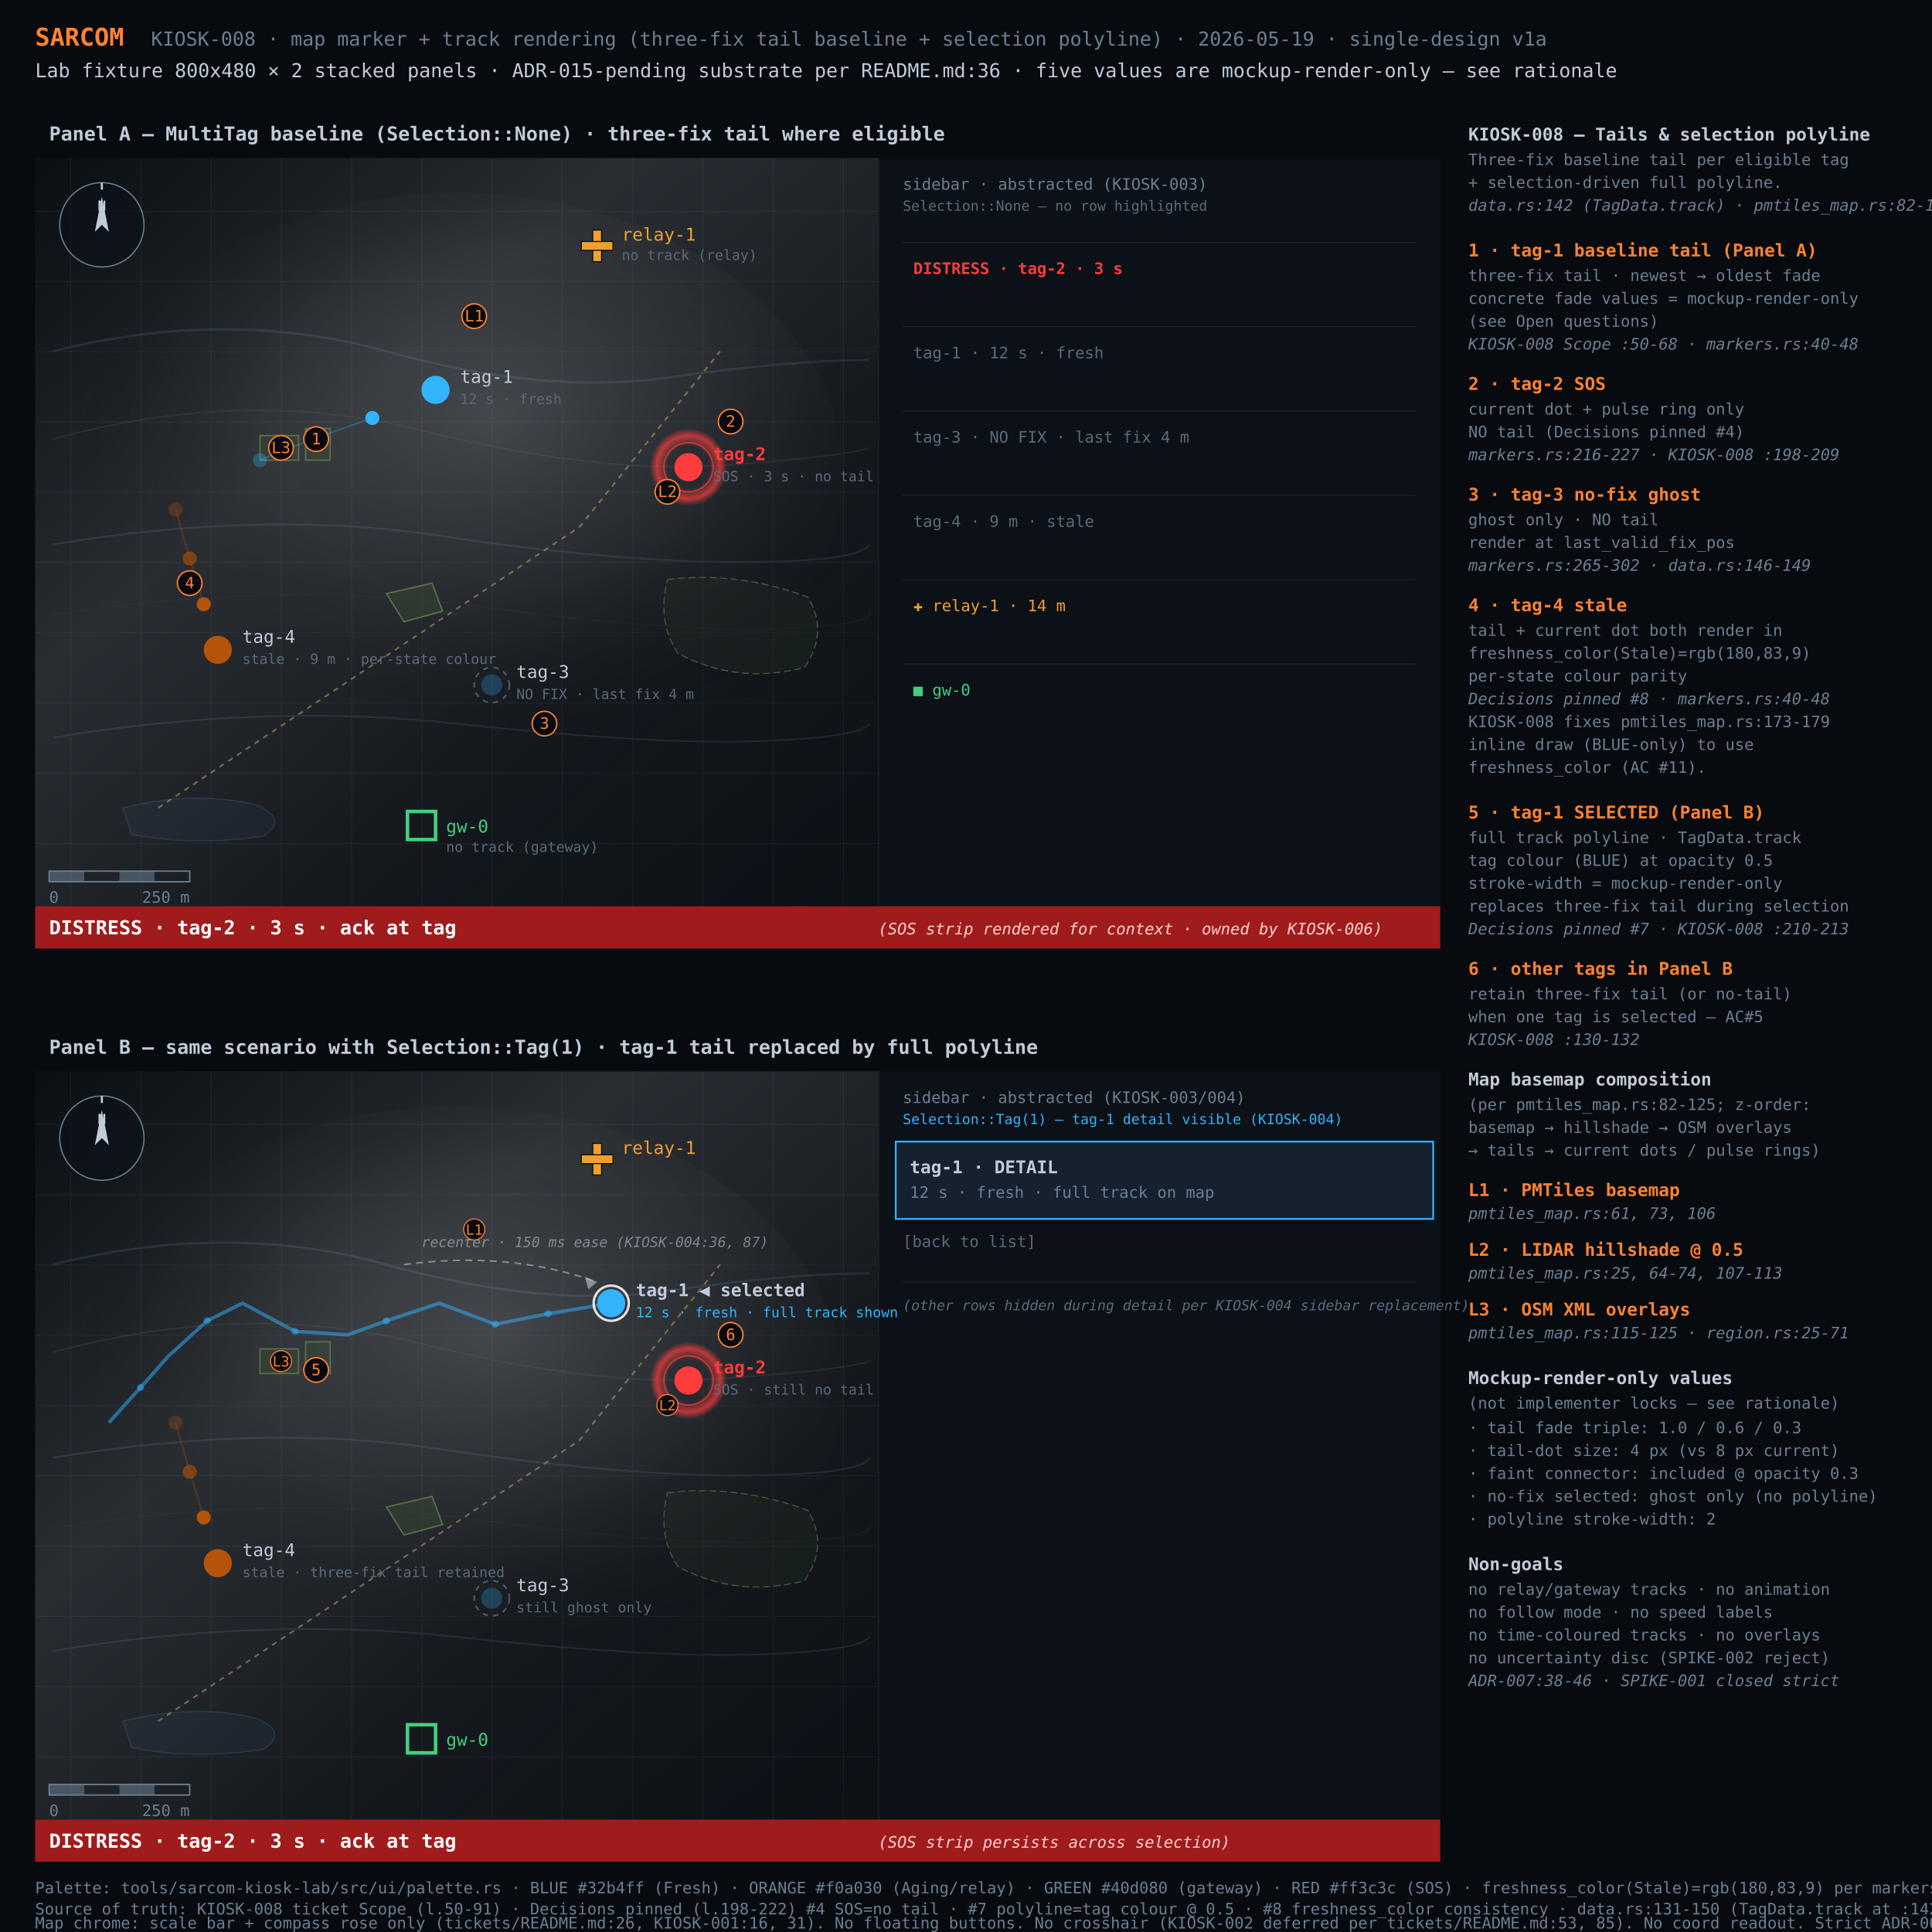
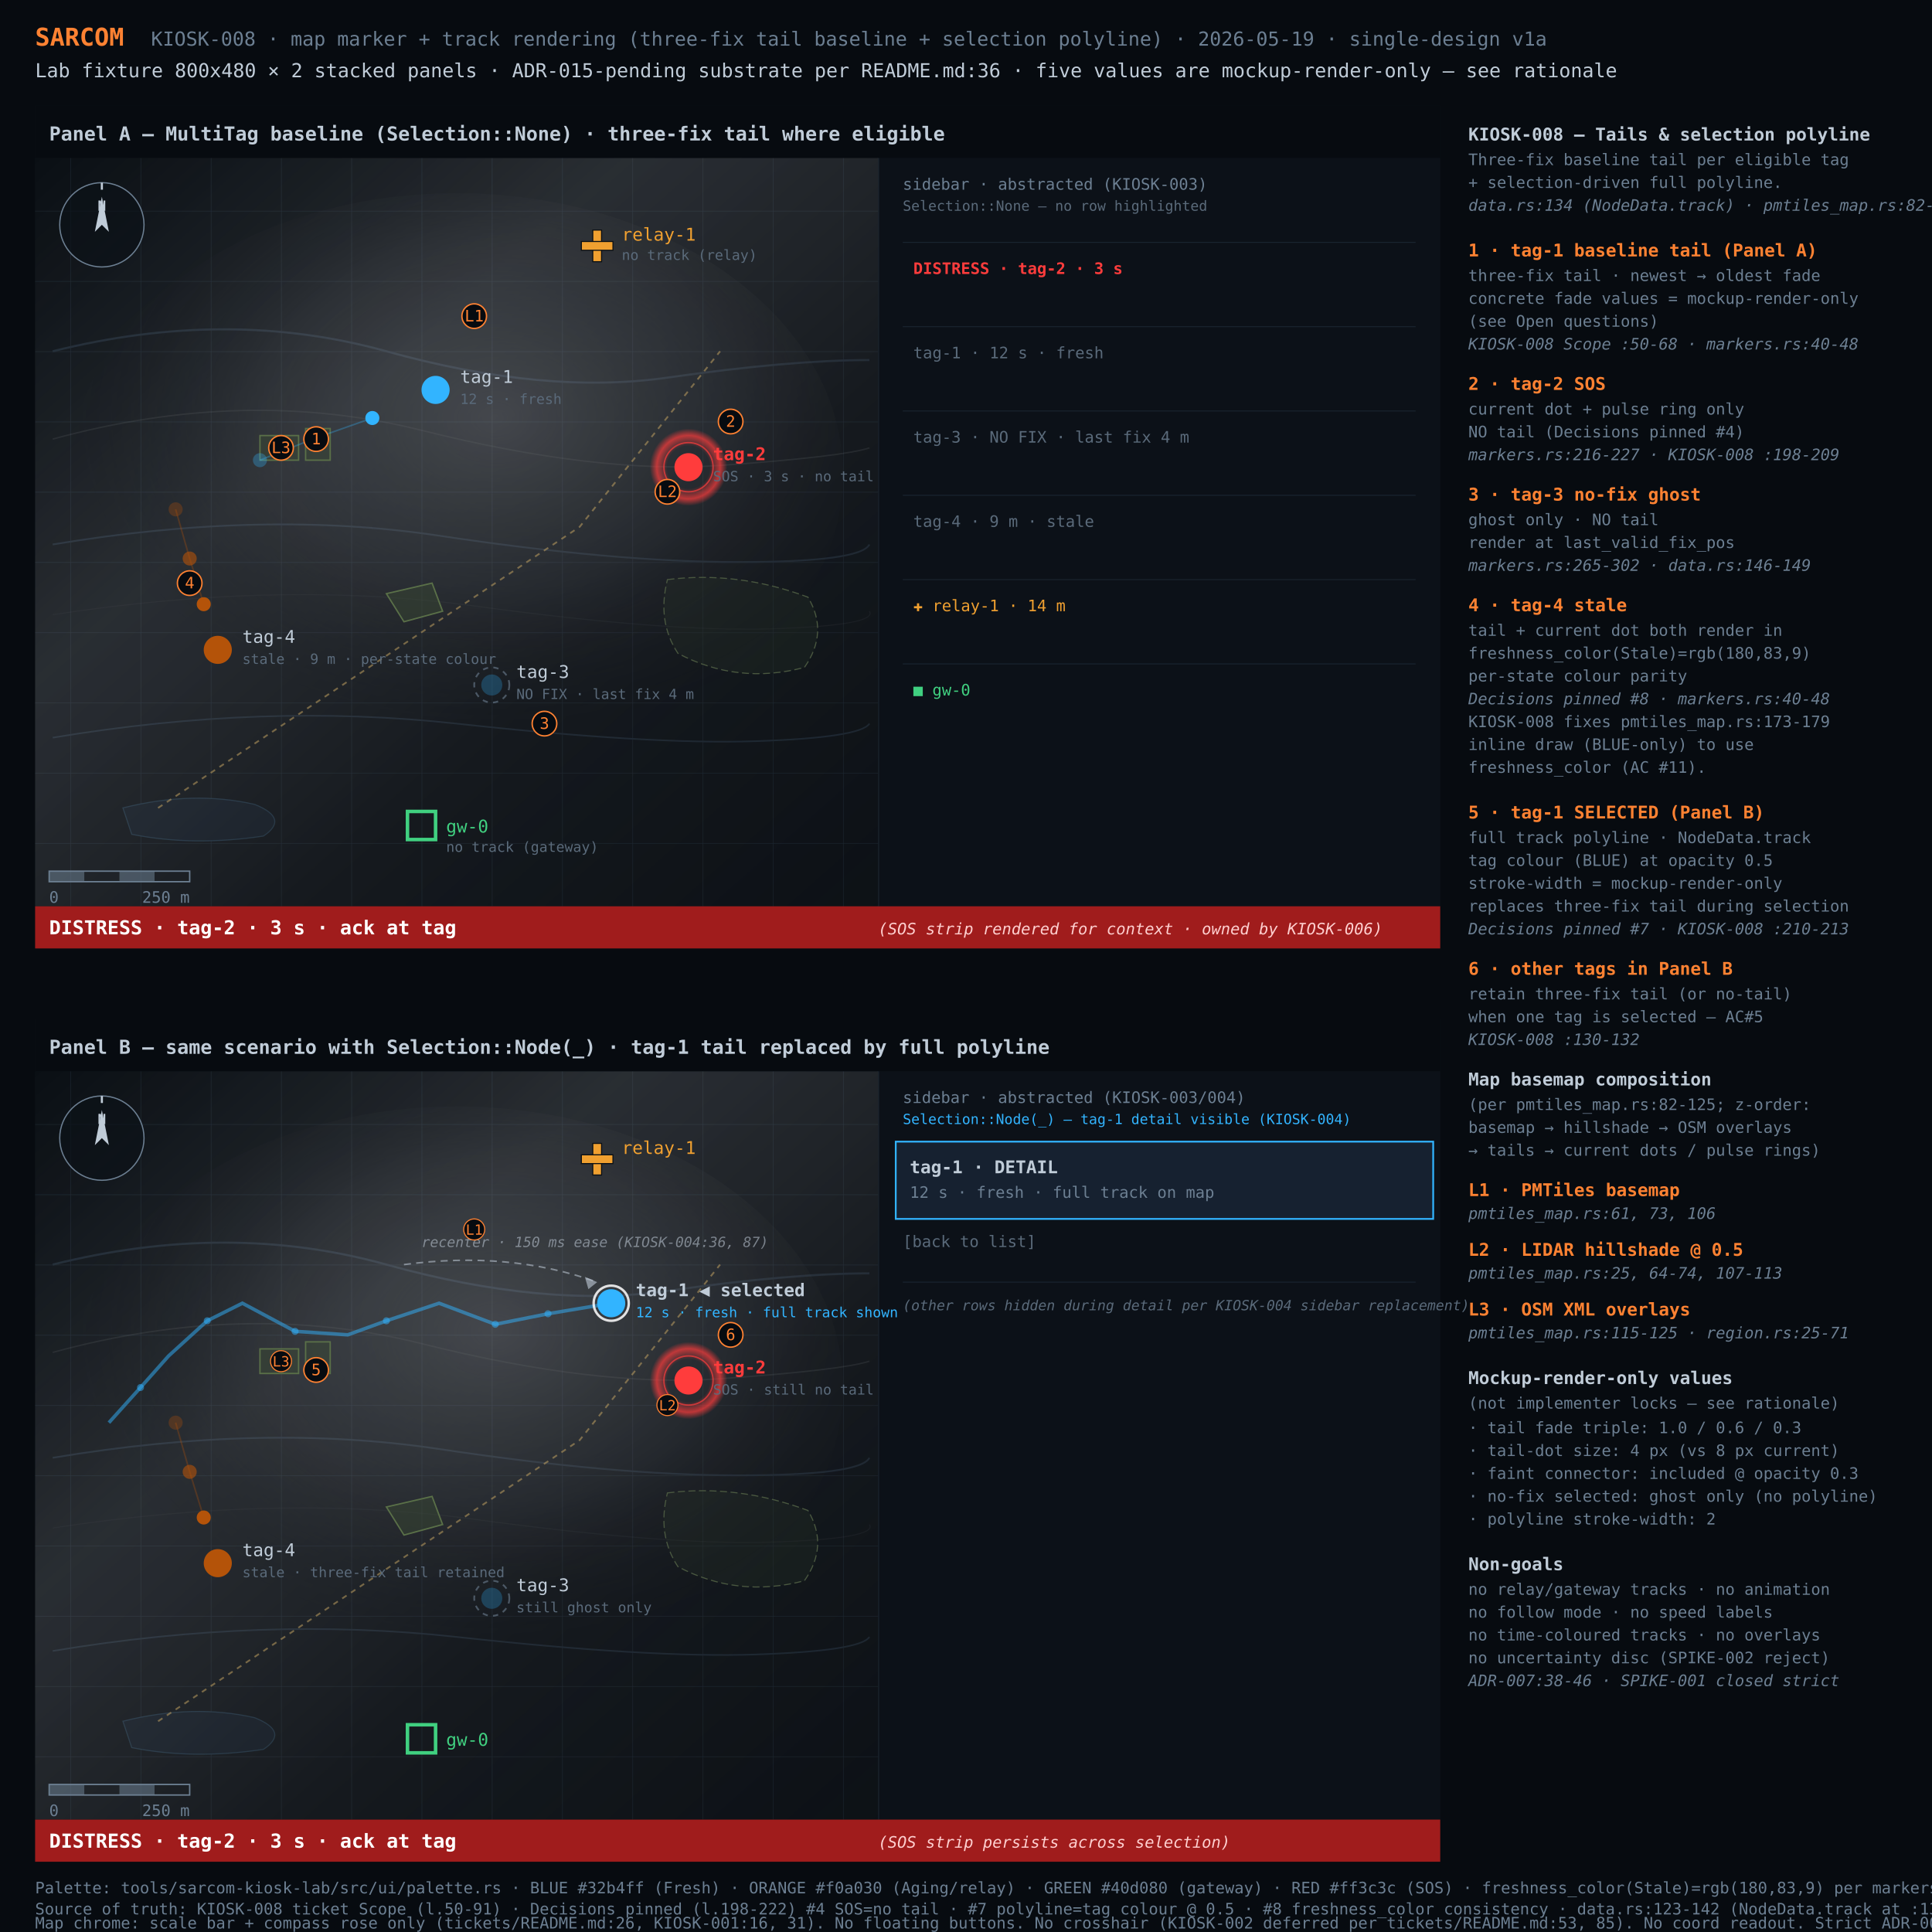
<svg xmlns="http://www.w3.org/2000/svg" viewBox="0 0 1100 1100" font-family="Menlo, Consolas, monospace">
  <defs>
    <radialGradient id="pulse-sos-8" cx="50%" cy="50%" r="50%">
      <stop offset="55%" stop-color="#ff3c3c" stop-opacity="0" />
      <stop offset="82%" stop-color="#ff3c3c" stop-opacity="0.7" />
      <stop offset="100%" stop-color="#ff3c3c" stop-opacity="0" />
    </radialGradient>
    <pattern id="map-grid-8" width="40" height="40" patternUnits="userSpaceOnUse">
      <path d="M 40 0 L 0 0 0 40" fill="none" stroke="#1a2530" stroke-width="0.5" />
    </pattern>
    <linearGradient id="hillshade-8" x1="0%" y1="0%" x2="100%" y2="100%">
      <stop offset="0%" stop-color="rgb(180,180,185)" stop-opacity="0.0" />
      <stop offset="35%" stop-color="rgb(200,200,205)" stop-opacity="0.30" />
      <stop offset="65%" stop-color="rgb(70,70,75)" stop-opacity="0.36" />
      <stop offset="100%" stop-color="rgb(40,40,45)" stop-opacity="0.16" />
    </linearGradient>
    <radialGradient id="ridge-8" cx="55%" cy="40%" r="55%">
      <stop offset="0%" stop-color="rgb(210,210,215)" stop-opacity="0.38" />
      <stop offset="55%" stop-color="rgb(150,150,155)" stop-opacity="0.20" />
      <stop offset="100%" stop-color="rgb(40,40,45)" stop-opacity="0.0" />
    </radialGradient>
  </defs>
  <g id="background">
    <rect x="0" y="0" width="1100" height="1100" fill="#070b10" />
    <text x="20" y="26" fill="#ff8232" font-size="14" font-weight="bold">SARCOM</text>
    <text x="86" y="26" fill="#6c7f92" font-size="11">KIOSK-008 · map marker + track rendering (three-fix tail baseline + selection polyline) · 2026-05-19 · single-design v1a</text>
    <text x="20" y="44" fill="#c0ccd8" font-size="11">Lab fixture 800x480 × 2 stacked panels · ADR-015-pending substrate per README.md:36 · five values are mockup-render-only — see rationale</text>
    <rect x="20" y="60" width="800" height="480" fill="#0a0f14" />
    <rect x="20" y="60" width="800" height="30" fill="#070b10" />
    <rect x="500" y="90" width="320" height="426" fill="#0c1118" />
    <line x1="500" y1="90" x2="500" y2="516" stroke="#1a2530" stroke-width="1" />
    <text x="28" y="80" fill="#c0ccd8" font-size="11" font-weight="bold">Panel A — MultiTag baseline (Selection::None) · three-fix tail where eligible</text>
    <rect x="20" y="580" width="800" height="480" fill="#0a0f14" />
    <rect x="20" y="580" width="800" height="30" fill="#070b10" />
    <rect x="500" y="610" width="320" height="426" fill="#0c1118" />
    <line x1="500" y1="610" x2="500" y2="1036" stroke="#1a2530" stroke-width="1" />
-     <text x="28" y="600" fill="#c0ccd8" font-size="11" font-weight="bold">Panel B — same scenario with Selection::Tag(1) · tag-1 tail replaced by full polyline</text>
+     <text x="28" y="600" fill="#c0ccd8" font-size="11" font-weight="bold">Panel B — same scenario with Selection::Node(_) · tag-1 tail replaced by full polyline</text>
    <text x="20" y="1078" fill="#6c7f92" font-size="9">Palette: tools/sarcom-kiosk-lab/src/ui/palette.rs · BLUE #32b4ff (Fresh) · ORANGE #f0a030 (Aging/relay) · GREEN #40d080 (gateway) · RED #ff3c3c (SOS) · freshness_color(Stale)=rgb(180,83,9) per markers.rs:40-48</text>
-     <text x="20" y="1090" fill="#6c7f92" font-size="9">Source of truth: KIOSK-008 ticket Scope (l.50-91) · Decisions pinned (l.198-222) #4 SOS=no tail · #7 polyline=tag colour @ 0.5 · #8 freshness_color consistency · data.rs:131-150 (TagData.track at :142) · markers.rs:32-48, 216-227, 265-302 · pmtiles_map.rs:82-125, 161-202</text>
+     <text x="20" y="1090" fill="#6c7f92" font-size="9">Source of truth: KIOSK-008 ticket Scope (l.50-91) · Decisions pinned (l.198-222) #4 SOS=no tail · #7 polyline=tag colour @ 0.5 · #8 freshness_color consistency · data.rs:123-142 (NodeData.track at :134) · markers.rs:32-48, 216-227, 265-302 · pmtiles_map.rs:82-125, 161-202</text>
    <text x="20" y="1098" fill="#6c7f92" font-size="9">Map chrome: scale bar + compass rose only (tickets/README.md:26, KIOSK-001:16, 31). No floating buttons. No crosshair (KIOSK-002 deferred per tickets/README.md:53, 85). No coord readout. Strict ADR-007 per tickets/README.md:14-33.</text>
  </g>
  <g id="map">
    <rect x="20" y="90" width="480" height="426" fill="#0a0f14" />
    <rect x="20" y="90" width="480" height="426" fill="url(#map-grid-8)" />
    <path d="M 30 200 Q 130 175 220 200 T 380 215 T 495 205" stroke="#1a2530" stroke-width="1.2" fill="none" />
    <path d="M 30 310 Q 150 290 250 305 T 420 320 T 495 310" stroke="#1a2530" stroke-width="1" fill="none" />
    <path d="M 30 420 Q 150 400 260 412 T 430 422 T 495 412" stroke="#1a2530" stroke-width="0.9" fill="none" />
    <path d="M 70 460 Q 110 450 145 458 Q 165 466 150 476 Q 110 482 75 475 Z" fill="#0d1620" stroke="#1c3040" stroke-width="0.6" />
    <g opacity="0.55">
      <rect x="20" y="90" width="480" height="426" fill="url(#hillshade-8)" />
      <ellipse cx="260" cy="270" rx="220" ry="160" fill="url(#ridge-8)" />
      <path d="M 30 250 Q 140 220 240 245 T 410 265 T 495 255" stroke="#b8babd" stroke-opacity="0.20" stroke-width="0.8" fill="none" />
      <path d="M 30 350 Q 160 330 270 345 T 440 358 T 495 348" stroke="#888a8d" stroke-opacity="0.15" stroke-width="0.6" fill="none" />
    </g>
    <g>
      <rect x="148" y="248" width="22" height="14" fill="#3a4a35" fill-opacity="0.45" stroke="#5a7048" stroke-width="0.8" />
      <rect x="174" y="244" width="14" height="18" fill="#3a4a35" fill-opacity="0.45" stroke="#5a7048" stroke-width="0.8" />
      <polygon points="220,338 246,332 252,348 230,354" fill="#3a4a35" fill-opacity="0.45" stroke="#5a7048" stroke-width="0.8" />
      <path d="M 90 460 L 150 420 L 210 380 L 270 340 L 330 300 L 370 250 L 410 200" stroke="#c0a060" stroke-width="1.0" stroke-dasharray="3 3" fill="none" opacity="0.55" />
      <path d="M 380 330 Q 420 325 460 340 Q 472 360 458 380 Q 420 390 386 372 Q 374 354 380 330 Z" fill="#2a3528" fill-opacity="0.28" stroke="#4a5840" stroke-width="0.6" stroke-dasharray="4 2" />
    </g>
  </g>
  <g id="markers">
    <g>
      <polyline points="148,262 178,250 212,238" fill="none" stroke="#32b4ff" stroke-opacity="0.30" stroke-width="0.9" />
      <circle cx="148" cy="262" r="4" fill="#32b4ff" fill-opacity="0.3" />
      <circle cx="178" cy="250" r="4" fill="#32b4ff" fill-opacity="0.6" />
      <circle cx="212" cy="238" r="4" fill="#32b4ff" fill-opacity="1.0" />
      <circle cx="248" cy="222" r="8" fill="#32b4ff" />
      <text x="262" y="218" fill="#c0ccd8" font-size="10">tag-1</text>
      <text x="262" y="230" fill="#5a6a7a" font-size="8">12 s · fresh</text>
    </g>
    <g>
      <circle cx="392" cy="266" r="22" fill="url(#pulse-sos-8)" />
      <circle cx="392" cy="266" r="14" fill="none" stroke="#ff3c3c" stroke-opacity="0.7" stroke-width="0.8" />
      <circle cx="392" cy="266" r="8" fill="#ff3c3c" />
      <text x="406" y="262" fill="#ff3c3c" font-size="10" font-weight="bold">tag-2</text>
      <text x="406" y="274" fill="#5a6a7a" font-size="8">SOS · 3 s · no tail</text>
    </g>
    <g>
      <circle cx="280" cy="390" r="10" fill="none" stroke="#6c7f92" stroke-opacity="0.6" stroke-dasharray="3 3" stroke-width="1" />
      <circle cx="280" cy="390" r="6" fill="#32b4ff" fill-opacity="0.25" />
      <text x="294" y="386" fill="#c0ccd8" font-size="10">tag-3</text>
      <text x="294" y="398" fill="#5a6a7a" font-size="8">NO FIX · last fix 4 m</text>
    </g>
    <g>
      <polyline points="100,290 108,318 116,344" fill="none" stroke="rgb(180,83,9)" stroke-opacity="0.30" stroke-width="0.9" />
      <circle cx="100" cy="290" r="4" fill="rgb(180,83,9)" fill-opacity="0.3" />
      <circle cx="108" cy="318" r="4" fill="rgb(180,83,9)" fill-opacity="0.6" />
      <circle cx="116" cy="344" r="4" fill="rgb(180,83,9)" fill-opacity="1.0" />
      <circle cx="124" cy="370" r="8" fill="rgb(180,83,9)" />
      <text x="138" y="366" fill="#c0ccd8" font-size="10">tag-4</text>
      <text x="138" y="378" fill="#5a6a7a" font-size="8">stale · 9 m · per-state colour</text>
    </g>
    <g>
      <g transform="translate(340,140)">
        <rect x="-2.5" y="-9" width="5" height="18" fill="#f0a030" stroke="#0a0f14" stroke-width="0.6" />
        <rect x="-9" y="-2.5" width="18" height="5" fill="#f0a030" stroke="#0a0f14" stroke-width="0.6" />
      </g>
      <text x="354" y="137" fill="#f0a030" font-size="10">relay-1</text>
      <text x="354" y="148" fill="#5a6a7a" font-size="8">no track (relay)</text>
    </g>
    <g>
      <rect x="232" y="462" width="16" height="16" fill="none" stroke="#40d080" stroke-width="2" />
      <text x="254" y="474" fill="#40d080" font-size="10">gw-0</text>
      <text x="254" y="485" fill="#5a6a7a" font-size="8">no track (gateway)</text>
    </g>
  </g>
  <g id="sidebar">
    <text x="514" y="108" fill="#6c7f92" font-size="9">sidebar · abstracted (KIOSK-003)</text>
    <text x="514" y="120" fill="#5a6a7a" font-size="8">Selection::None — no row highlighted</text>
    <line x1="514" y1="138" x2="806" y2="138" stroke="#1a2530" stroke-width="0.5" />
    <line x1="514" y1="186" x2="806" y2="186" stroke="#1a2530" stroke-width="0.5" />
    <line x1="514" y1="234" x2="806" y2="234" stroke="#1a2530" stroke-width="0.5" />
    <line x1="514" y1="282" x2="806" y2="282" stroke="#1a2530" stroke-width="0.5" />
    <line x1="514" y1="330" x2="806" y2="330" stroke="#1a2530" stroke-width="0.5" />
    <line x1="514" y1="378" x2="806" y2="378" stroke="#1a2530" stroke-width="0.5" />
    <text x="520" y="156" fill="#ff3c3c" font-size="9" font-weight="bold">DISTRESS · tag-2 · 3 s</text>
    <text x="520" y="204" fill="#5a6a7a" font-size="9">tag-1 · 12 s · fresh</text>
    <text x="520" y="252" fill="#5a6a7a" font-size="9">tag-3 · NO FIX · last fix 4 m</text>
    <text x="520" y="300" fill="#5a6a7a" font-size="9">tag-4 · 9 m · stale</text>
    <text x="520" y="348" fill="#f0a030" font-size="9">✚ relay-1 · 14 m</text>
    <text x="520" y="396" fill="#40d080" font-size="9">■ gw-0</text>
  </g>
  <g id="bottom-strip">
    <rect x="20" y="516" width="800" height="24" fill="rgb(160,28,28)" />
    <text x="28" y="532" fill="#ffffff" font-size="11" font-weight="bold">DISTRESS · tag-2 · 3 s · ack at tag</text>
    <text x="500" y="532" fill="#ffd0d0" font-size="9" font-style="italic">(SOS strip rendered for context · owned by KIOSK-006)</text>
  </g>
  <g id="controls">
    <g transform="translate(58,128)">
      <circle r="24" fill="#0c1118" fill-opacity="0.65" stroke="#6c7f92" stroke-width="0.7" />
      <line x1="0" y1="-24" x2="0" y2="-20" stroke="#c0ccd8" stroke-width="1.2" />
      <polygon points="0,-16 4,4 0,0 -4,4" fill="#c0ccd8" />
      <text x="0" y="-8" fill="#c0ccd8" font-size="8" font-weight="bold" text-anchor="middle">N</text>
    </g>
    <g transform="translate(28,496)">
      <rect x="0" y="0" width="80" height="6" fill="none" stroke="#6c7f92" stroke-width="0.8" />
      <rect x="0" y="0" width="20" height="6" fill="#6c7f92" fill-opacity="0.55" />
      <rect x="40" y="0" width="20" height="6" fill="#6c7f92" fill-opacity="0.55" />
      <text x="0" y="18" fill="#6c7f92" font-size="9">0</text>
      <text x="80" y="18" fill="#6c7f92" font-size="9" text-anchor="end">250 m</text>
    </g>
  </g>
  <g id="map-b">
    <rect x="20" y="610" width="480" height="426" fill="#0a0f14" />
    <rect x="20" y="610" width="480" height="426" fill="url(#map-grid-8)" />
    <path d="M 30 720 Q 130 695 220 720 T 380 735 T 495 725" stroke="#1a2530" stroke-width="1.2" fill="none" />
    <path d="M 30 830 Q 150 810 250 825 T 420 840 T 495 830" stroke="#1a2530" stroke-width="1" fill="none" />
    <path d="M 30 940 Q 150 920 260 932 T 430 942 T 495 932" stroke="#1a2530" stroke-width="0.9" fill="none" />
    <path d="M 70 980 Q 110 970 145 978 Q 165 986 150 996 Q 110 1002 75 995 Z" fill="#0d1620" stroke="#1c3040" stroke-width="0.6" />
    <g opacity="0.55">
      <rect x="20" y="610" width="480" height="426" fill="url(#hillshade-8)" />
      <ellipse cx="260" cy="790" rx="220" ry="160" fill="url(#ridge-8)" />
      <path d="M 30 770 Q 140 740 240 765 T 410 785 T 495 775" stroke="#b8babd" stroke-opacity="0.20" stroke-width="0.8" fill="none" />
      <path d="M 30 870 Q 160 850 270 865 T 440 878 T 495 868" stroke="#888a8d" stroke-opacity="0.15" stroke-width="0.6" fill="none" />
    </g>
    <g>
      <rect x="148" y="768" width="22" height="14" fill="#3a4a35" fill-opacity="0.45" stroke="#5a7048" stroke-width="0.8" />
      <rect x="174" y="764" width="14" height="18" fill="#3a4a35" fill-opacity="0.45" stroke="#5a7048" stroke-width="0.8" />
      <polygon points="220,858 246,852 252,868 230,874" fill="#3a4a35" fill-opacity="0.45" stroke="#5a7048" stroke-width="0.8" />
      <path d="M 90 980 L 150 940 L 210 900 L 270 860 L 330 820 L 370 770 L 410 720" stroke="#c0a060" stroke-width="1.0" stroke-dasharray="3 3" fill="none" opacity="0.55" />
      <path d="M 380 850 Q 420 845 460 860 Q 472 880 458 900 Q 420 910 386 892 Q 374 874 380 850 Z" fill="#2a3528" fill-opacity="0.28" stroke="#4a5840" stroke-width="0.6" stroke-dasharray="4 2" />
    </g>
  </g>
  <g id="markers-b">
    <polyline points="62,810 80,790 96,772 118,752 138,742 168,758 198,760 220,752 250,742 282,754 312,748 348,742" fill="none" stroke="#32b4ff" stroke-opacity="0.5" stroke-width="2" />
    <circle cx="80" cy="790" r="2" fill="#32b4ff" fill-opacity="0.5" />
    <circle cx="118" cy="752" r="2" fill="#32b4ff" fill-opacity="0.5" />
    <circle cx="168" cy="758" r="2" fill="#32b4ff" fill-opacity="0.5" />
    <circle cx="220" cy="752" r="2" fill="#32b4ff" fill-opacity="0.5" />
    <circle cx="282" cy="754" r="2" fill="#32b4ff" fill-opacity="0.5" />
    <circle cx="312" cy="748" r="2" fill="#32b4ff" fill-opacity="0.5" />
    <circle cx="348" cy="742" r="10" fill="none" stroke="#ffffff" stroke-opacity="0.85" stroke-width="1.4" />
    <circle cx="348" cy="742" r="8" fill="#32b4ff" />
    <text x="362" y="738" fill="#c0ccd8" font-size="10" font-weight="bold">tag-1 ◀ selected</text>
    <text x="362" y="750" fill="#32b4ff" font-size="8">12 s · fresh · full track shown</text>
    <g>
      <circle cx="392" cy="786" r="22" fill="url(#pulse-sos-8)" />
      <circle cx="392" cy="786" r="14" fill="none" stroke="#ff3c3c" stroke-opacity="0.7" stroke-width="0.8" />
      <circle cx="392" cy="786" r="8" fill="#ff3c3c" />
      <text x="406" y="782" fill="#ff3c3c" font-size="10" font-weight="bold">tag-2</text>
      <text x="406" y="794" fill="#5a6a7a" font-size="8">SOS · still no tail</text>
    </g>
    <g>
      <circle cx="280" cy="910" r="10" fill="none" stroke="#6c7f92" stroke-opacity="0.6" stroke-dasharray="3 3" stroke-width="1" />
      <circle cx="280" cy="910" r="6" fill="#32b4ff" fill-opacity="0.25" />
      <text x="294" y="906" fill="#c0ccd8" font-size="10">tag-3</text>
      <text x="294" y="918" fill="#5a6a7a" font-size="8">still ghost only</text>
    </g>
    <g>
      <polyline points="100,810 108,838 116,864" fill="none" stroke="rgb(180,83,9)" stroke-opacity="0.30" stroke-width="0.9" />
      <circle cx="100" cy="810" r="4" fill="rgb(180,83,9)" fill-opacity="0.3" />
      <circle cx="108" cy="838" r="4" fill="rgb(180,83,9)" fill-opacity="0.6" />
      <circle cx="116" cy="864" r="4" fill="rgb(180,83,9)" fill-opacity="1.0" />
      <circle cx="124" cy="890" r="8" fill="rgb(180,83,9)" />
      <text x="138" y="886" fill="#c0ccd8" font-size="10">tag-4</text>
      <text x="138" y="898" fill="#5a6a7a" font-size="8">stale · three-fix tail retained</text>
    </g>
    <g>
      <g transform="translate(340,660)">
        <rect x="-2.5" y="-9" width="5" height="18" fill="#f0a030" stroke="#0a0f14" stroke-width="0.6" />
        <rect x="-9" y="-2.5" width="18" height="5" fill="#f0a030" stroke="#0a0f14" stroke-width="0.6" />
      </g>
      <text x="354" y="657" fill="#f0a030" font-size="10">relay-1</text>
    </g>
    <g>
      <rect x="232" y="982" width="16" height="16" fill="none" stroke="#40d080" stroke-width="2" />
      <text x="254" y="994" fill="#40d080" font-size="10">gw-0</text>
    </g>
    <g>
      <path d="M 230 720 Q 290 712 340 730" fill="none" stroke="#c0ccd8" stroke-opacity="0.55" stroke-width="0.9" stroke-dasharray="4 3" />
      <polygon points="340,730 333,727 335,734" fill="#c0ccd8" fill-opacity="0.6" />
      <text x="240" y="710" fill="#c0ccd8" fill-opacity="0.55" font-size="8" font-style="italic">recenter · 150 ms ease (KIOSK-004:36, 87)</text>
    </g>
  </g>
  <g id="sidebar-b">
    <text x="514" y="628" fill="#6c7f92" font-size="9">sidebar · abstracted (KIOSK-003/004)</text>
-     <text x="514" y="640" fill="#32b4ff" font-size="8">Selection::Tag(1) — tag-1 detail visible (KIOSK-004)</text>
+     <text x="514" y="640" fill="#32b4ff" font-size="8">Selection::Node(_) — tag-1 detail visible (KIOSK-004)</text>
    <rect x="510" y="650" width="306" height="44" fill="#162130" stroke="#32b4ff" stroke-width="1" />
    <text x="518" y="668" fill="#c0ccd8" font-size="10" font-weight="bold">tag-1 · DETAIL</text>
    <text x="518" y="682" fill="#6c7f92" font-size="9">12 s · fresh · full track on map</text>
    <text x="514" y="710" fill="#5a6a7a" font-size="9">[back to list]</text>
    <line x1="514" y1="730" x2="806" y2="730" stroke="#1a2530" stroke-width="0.5" />
    <text x="514" y="746" fill="#5a6a7a" font-size="8" font-style="italic">(other rows hidden during detail per KIOSK-004 sidebar replacement)</text>
  </g>
  <g id="bottom-strip-b">
    <rect x="20" y="1036" width="800" height="24" fill="rgb(160,28,28)" />
    <text x="28" y="1052" fill="#ffffff" font-size="11" font-weight="bold">DISTRESS · tag-2 · 3 s · ack at tag</text>
    <text x="500" y="1052" fill="#ffd0d0" font-size="9" font-style="italic">(SOS strip persists across selection)</text>
  </g>
  <g id="controls-b">
    <g transform="translate(58,648)">
      <circle r="24" fill="#0c1118" fill-opacity="0.65" stroke="#6c7f92" stroke-width="0.7" />
      <line x1="0" y1="-24" x2="0" y2="-20" stroke="#c0ccd8" stroke-width="1.2" />
      <polygon points="0,-16 4,4 0,0 -4,4" fill="#c0ccd8" />
      <text x="0" y="-8" fill="#c0ccd8" font-size="8" font-weight="bold" text-anchor="middle">N</text>
    </g>
    <g transform="translate(28,1016)">
      <rect x="0" y="0" width="80" height="6" fill="none" stroke="#6c7f92" stroke-width="0.8" />
      <rect x="0" y="0" width="20" height="6" fill="#6c7f92" fill-opacity="0.55" />
      <rect x="40" y="0" width="20" height="6" fill="#6c7f92" fill-opacity="0.55" />
      <text x="0" y="18" fill="#6c7f92" font-size="9">0</text>
      <text x="80" y="18" fill="#6c7f92" font-size="9" text-anchor="end">250 m</text>
    </g>
  </g>
  <g id="annotations">
    <circle cx="270" cy="180" r="7" fill="#070b10" stroke="#ff8232" stroke-width="0.8" />
    <text x="270" y="183" fill="#ff8232" font-size="9" text-anchor="middle">L1</text>
    <circle cx="380" cy="280" r="7" fill="#070b10" stroke="#ff8232" stroke-width="0.8" />
    <text x="380" y="283" fill="#ff8232" font-size="9" text-anchor="middle">L2</text>
    <circle cx="160" cy="255" r="7" fill="#070b10" stroke="#ff8232" stroke-width="0.8" />
    <text x="160" y="258" fill="#ff8232" font-size="9" text-anchor="middle">L3</text>
    <circle cx="270" cy="700" r="6" fill="#070b10" stroke="#ff8232" stroke-width="0.6" />
    <text x="270" y="703" fill="#ff8232" font-size="8" text-anchor="middle">L1</text>
    <circle cx="380" cy="800" r="6" fill="#070b10" stroke="#ff8232" stroke-width="0.6" />
    <text x="380" y="803" fill="#ff8232" font-size="8" text-anchor="middle">L2</text>
    <circle cx="160" cy="775" r="6" fill="#070b10" stroke="#ff8232" stroke-width="0.6" />
    <text x="160" y="778" fill="#ff8232" font-size="8" text-anchor="middle">L3</text>
    <circle cx="180" cy="250" r="7" fill="#070b10" stroke="#ff8232" stroke-width="0.8" />
    <text x="180" y="253" fill="#ff8232" font-size="9" text-anchor="middle">1</text>
    <circle cx="416" cy="240" r="7" fill="#070b10" stroke="#ff8232" stroke-width="0.8" />
    <text x="416" y="243" fill="#ff8232" font-size="9" text-anchor="middle">2</text>
    <circle cx="310" cy="412" r="7" fill="#070b10" stroke="#ff8232" stroke-width="0.8" />
    <text x="310" y="415" fill="#ff8232" font-size="9" text-anchor="middle">3</text>
    <circle cx="108" cy="332" r="7" fill="#070b10" stroke="#ff8232" stroke-width="0.8" />
    <text x="108" y="335" fill="#ff8232" font-size="9" text-anchor="middle">4</text>
    <circle cx="180" cy="780" r="7" fill="#070b10" stroke="#ff8232" stroke-width="0.8" />
    <text x="180" y="783" fill="#ff8232" font-size="9" text-anchor="middle">5</text>
    <circle cx="416" cy="760" r="7" fill="#070b10" stroke="#ff8232" stroke-width="0.8" />
    <text x="416" y="763" fill="#ff8232" font-size="9" text-anchor="middle">6</text>
    <text x="836" y="80" fill="#c0ccd8" font-size="10" font-weight="bold">KIOSK-008 — Tails &amp; selection polyline</text>
    <text x="836" y="94" fill="#6c7f92" font-size="9">Three-fix baseline tail per eligible tag</text>
    <text x="836" y="107" fill="#6c7f92" font-size="9">+ selection-driven full polyline.</text>
-     <text x="836" y="120" fill="#6c7f92" font-size="9" font-style="italic">data.rs:142 (TagData.track) · pmtiles_map.rs:82-125</text>
+     <text x="836" y="120" fill="#6c7f92" font-size="9" font-style="italic">data.rs:134 (NodeData.track) · pmtiles_map.rs:82-125</text>
    <text x="836" y="146" fill="#ff8232" font-size="10" font-weight="bold">1 · tag-1 baseline tail (Panel A)</text>
    <text x="836" y="160" fill="#6c7f92" font-size="9">three-fix tail · newest → oldest fade</text>
    <text x="836" y="173" fill="#6c7f92" font-size="9">concrete fade values = mockup-render-only</text>
    <text x="836" y="186" fill="#6c7f92" font-size="9">(see Open questions)</text>
    <text x="836" y="199" fill="#6c7f92" font-size="9" font-style="italic">KIOSK-008 Scope :50-68 · markers.rs:40-48</text>
    <text x="836" y="222" fill="#ff8232" font-size="10" font-weight="bold">2 · tag-2 SOS</text>
    <text x="836" y="236" fill="#6c7f92" font-size="9">current dot + pulse ring only</text>
    <text x="836" y="249" fill="#6c7f92" font-size="9">NO tail (Decisions pinned #4)</text>
    <text x="836" y="262" fill="#6c7f92" font-size="9" font-style="italic">markers.rs:216-227 · KIOSK-008 :198-209</text>
    <text x="836" y="285" fill="#ff8232" font-size="10" font-weight="bold">3 · tag-3 no-fix ghost</text>
    <text x="836" y="299" fill="#6c7f92" font-size="9">ghost only · NO tail</text>
    <text x="836" y="312" fill="#6c7f92" font-size="9">render at last_valid_fix_pos</text>
    <text x="836" y="325" fill="#6c7f92" font-size="9" font-style="italic">markers.rs:265-302 · data.rs:146-149</text>
    <text x="836" y="348" fill="#ff8232" font-size="10" font-weight="bold">4 · tag-4 stale</text>
    <text x="836" y="362" fill="#6c7f92" font-size="9">tail + current dot both render in</text>
    <text x="836" y="375" fill="#6c7f92" font-size="9">freshness_color(Stale)=rgb(180,83,9)</text>
    <text x="836" y="388" fill="#6c7f92" font-size="9">per-state colour parity</text>
    <text x="836" y="401" fill="#6c7f92" font-size="9" font-style="italic">Decisions pinned #8 · markers.rs:40-48</text>
    <text x="836" y="414" fill="#6c7f92" font-size="9">KIOSK-008 fixes pmtiles_map.rs:173-179</text>
    <text x="836" y="427" fill="#6c7f92" font-size="9">inline draw (BLUE-only) to use</text>
    <text x="836" y="440" fill="#6c7f92" font-size="9">freshness_color (AC #11).</text>
    <text x="836" y="466" fill="#ff8232" font-size="10" font-weight="bold">5 · tag-1 SELECTED (Panel B)</text>
-     <text x="836" y="480" fill="#6c7f92" font-size="9">full track polyline · TagData.track</text>
+     <text x="836" y="480" fill="#6c7f92" font-size="9">full track polyline · NodeData.track</text>
    <text x="836" y="493" fill="#6c7f92" font-size="9">tag colour (BLUE) at opacity 0.5</text>
    <text x="836" y="506" fill="#6c7f92" font-size="9">stroke-width = mockup-render-only</text>
    <text x="836" y="519" fill="#6c7f92" font-size="9">replaces three-fix tail during selection</text>
    <text x="836" y="532" fill="#6c7f92" font-size="9" font-style="italic">Decisions pinned #7 · KIOSK-008 :210-213</text>
    <text x="836" y="555" fill="#ff8232" font-size="10" font-weight="bold">6 · other tags in Panel B</text>
    <text x="836" y="569" fill="#6c7f92" font-size="9">retain three-fix tail (or no-tail)</text>
    <text x="836" y="582" fill="#6c7f92" font-size="9">when one tag is selected — AC#5</text>
    <text x="836" y="595" fill="#6c7f92" font-size="9" font-style="italic">KIOSK-008 :130-132</text>
    <text x="836" y="618" fill="#c0ccd8" font-size="10" font-weight="bold">Map basemap composition</text>
    <text x="836" y="632" fill="#6c7f92" font-size="9">(per pmtiles_map.rs:82-125; z-order:</text>
    <text x="836" y="645" fill="#6c7f92" font-size="9">basemap → hillshade → OSM overlays</text>
    <text x="836" y="658" fill="#6c7f92" font-size="9">→ tails → current dots / pulse rings)</text>
    <text x="836" y="681" fill="#ff8232" font-size="10" font-weight="bold">L1 · PMTiles basemap</text>
    <text x="836" y="694" fill="#6c7f92" font-size="9" font-style="italic">pmtiles_map.rs:61, 73, 106</text>
    <text x="836" y="715" fill="#ff8232" font-size="10" font-weight="bold">L2 · LIDAR hillshade @ 0.5</text>
    <text x="836" y="728" fill="#6c7f92" font-size="9" font-style="italic">pmtiles_map.rs:25, 64-74, 107-113</text>
    <text x="836" y="749" fill="#ff8232" font-size="10" font-weight="bold">L3 · OSM XML overlays</text>
    <text x="836" y="762" fill="#6c7f92" font-size="9" font-style="italic">pmtiles_map.rs:115-125 · region.rs:25-71</text>
    <text x="836" y="788" fill="#c0ccd8" font-size="10" font-weight="bold">Mockup-render-only values</text>
    <text x="836" y="802" fill="#6c7f92" font-size="9">(not implementer locks — see rationale)</text>
    <text x="836" y="816" fill="#6c7f92" font-size="9">· tail fade triple: 1.0 / 0.6 / 0.3</text>
    <text x="836" y="829" fill="#6c7f92" font-size="9">· tail-dot size: 4 px (vs 8 px current)</text>
    <text x="836" y="842" fill="#6c7f92" font-size="9">· faint connector: included @ opacity 0.3</text>
    <text x="836" y="855" fill="#6c7f92" font-size="9">· no-fix selected: ghost only (no polyline)</text>
    <text x="836" y="868" fill="#6c7f92" font-size="9">· polyline stroke-width: 2</text>
    <text x="836" y="894" fill="#c0ccd8" font-size="10" font-weight="bold">Non-goals</text>
    <text x="836" y="908" fill="#6c7f92" font-size="9">no relay/gateway tracks · no animation</text>
    <text x="836" y="921" fill="#6c7f92" font-size="9">no follow mode · no speed labels</text>
    <text x="836" y="934" fill="#6c7f92" font-size="9">no time-coloured tracks · no overlays</text>
    <text x="836" y="947" fill="#6c7f92" font-size="9">no uncertainty disc (SPIKE-002 reject)</text>
    <text x="836" y="960" fill="#6c7f92" font-size="9" font-style="italic">ADR-007:38-46 · SPIKE-001 closed strict</text>
  </g>
</svg>
